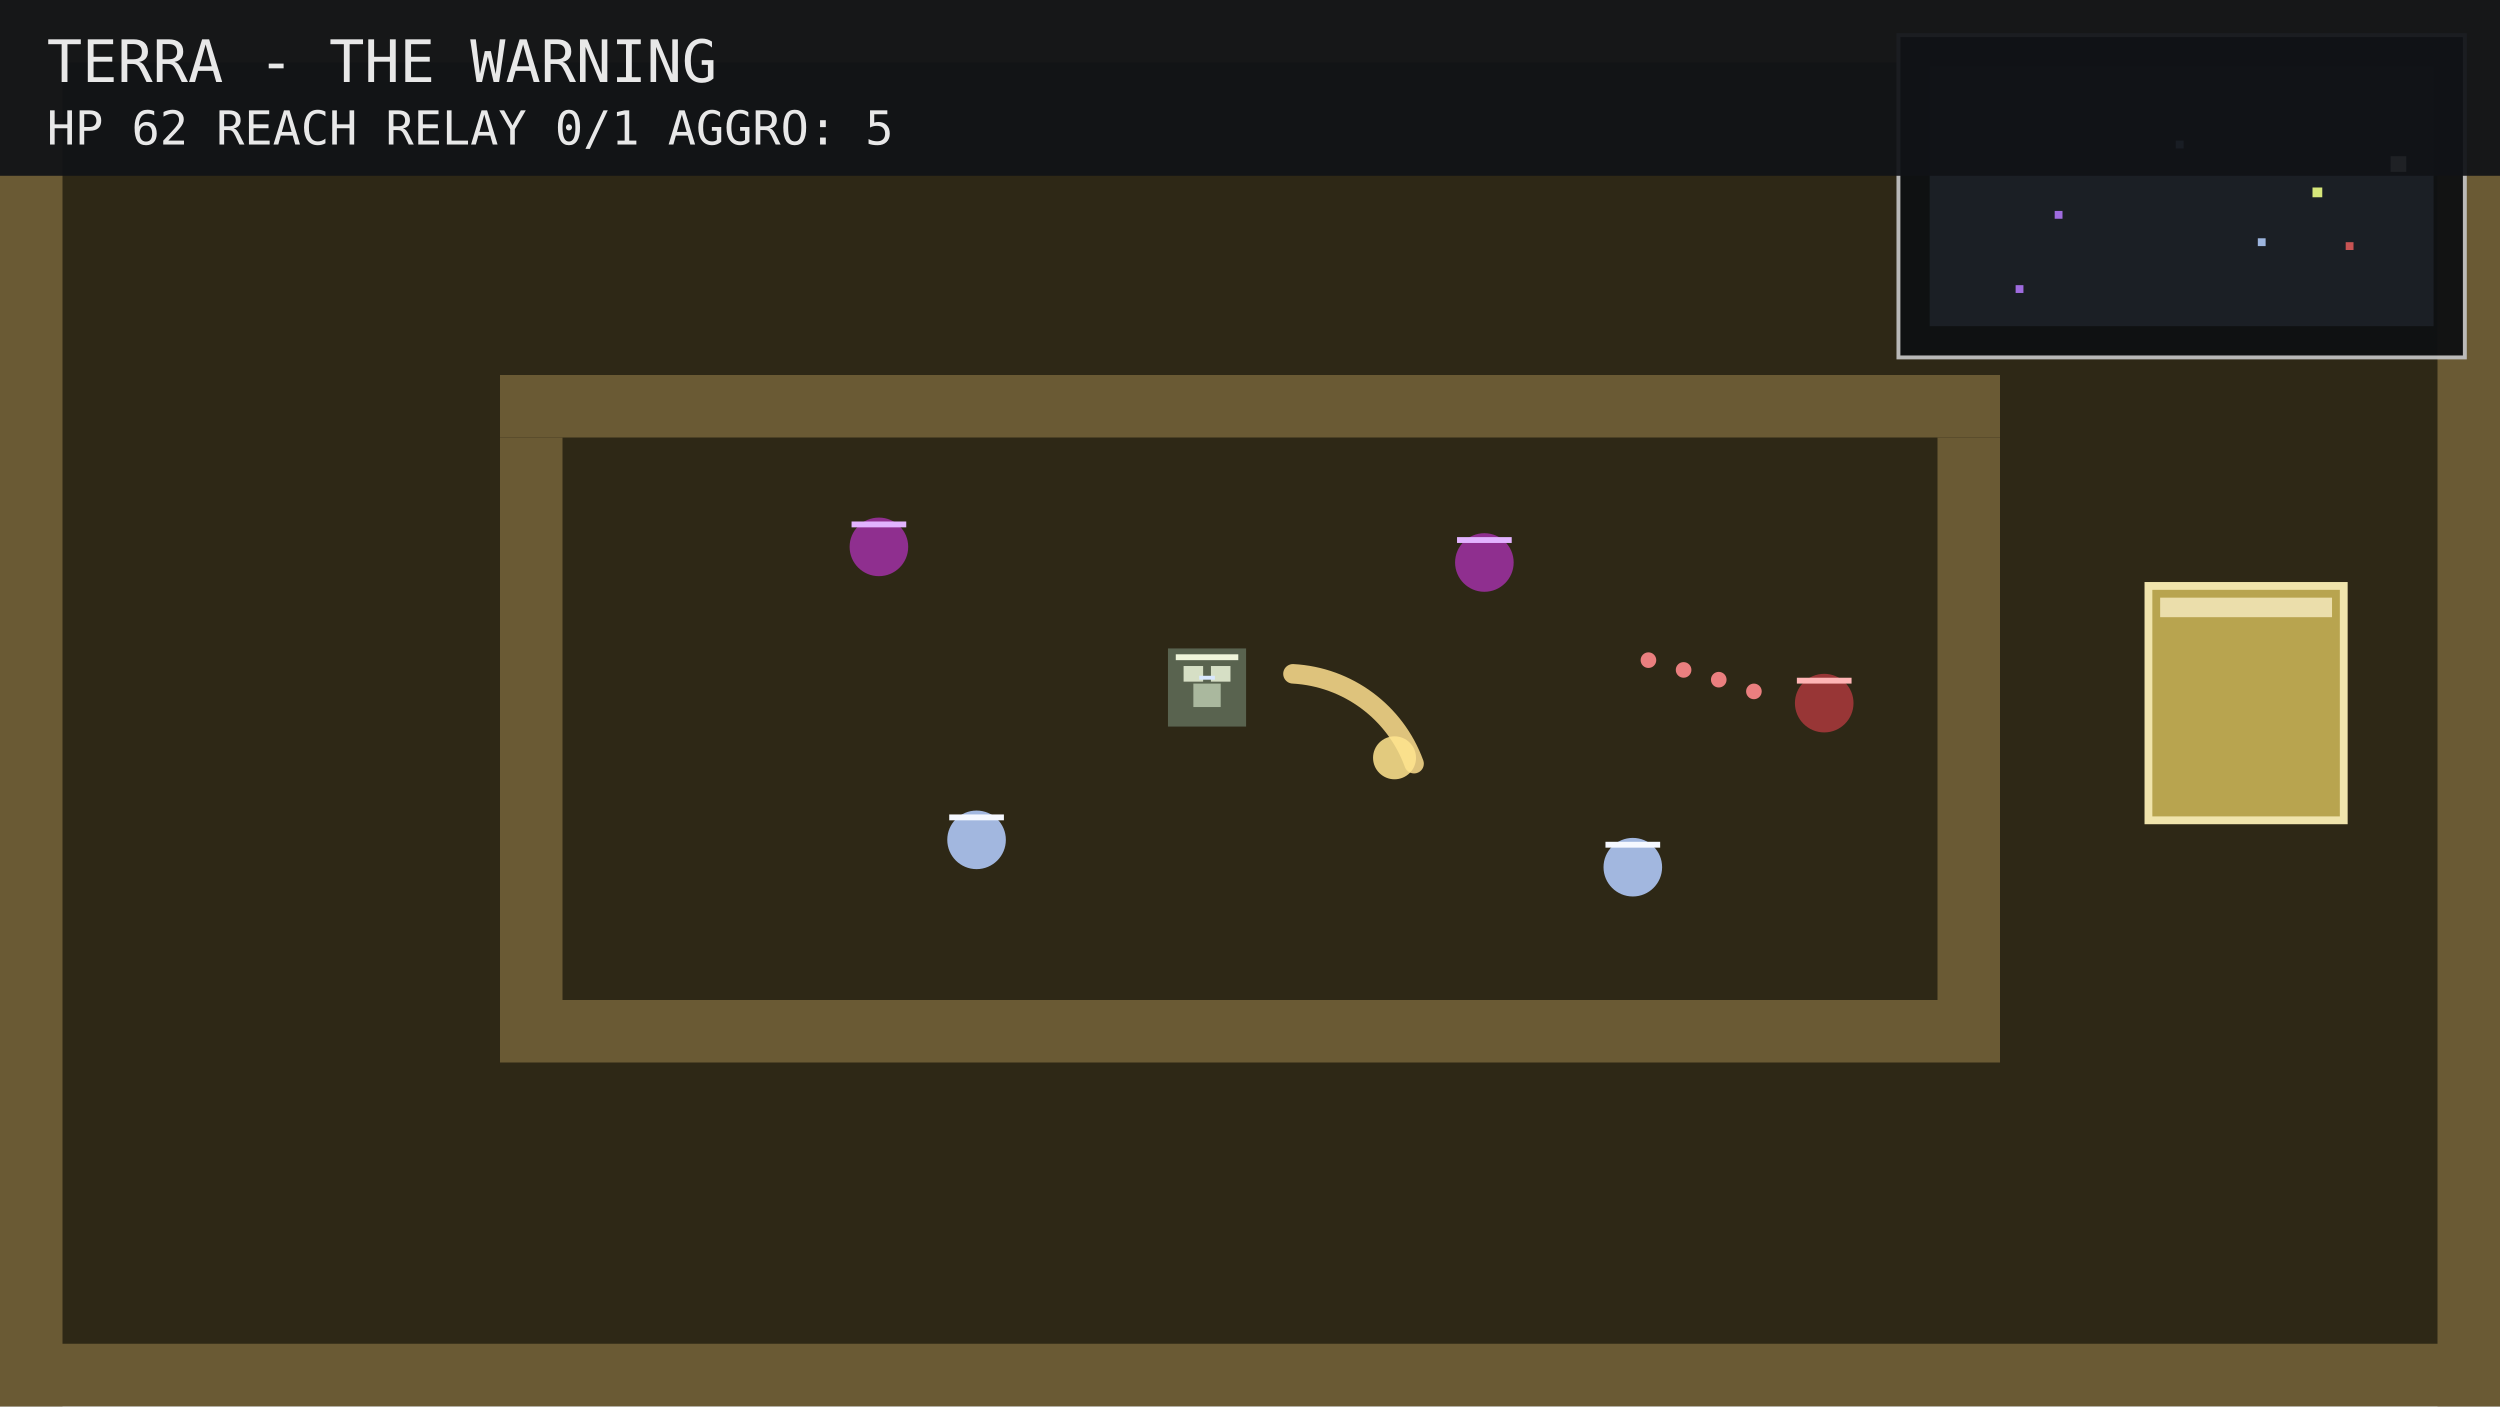
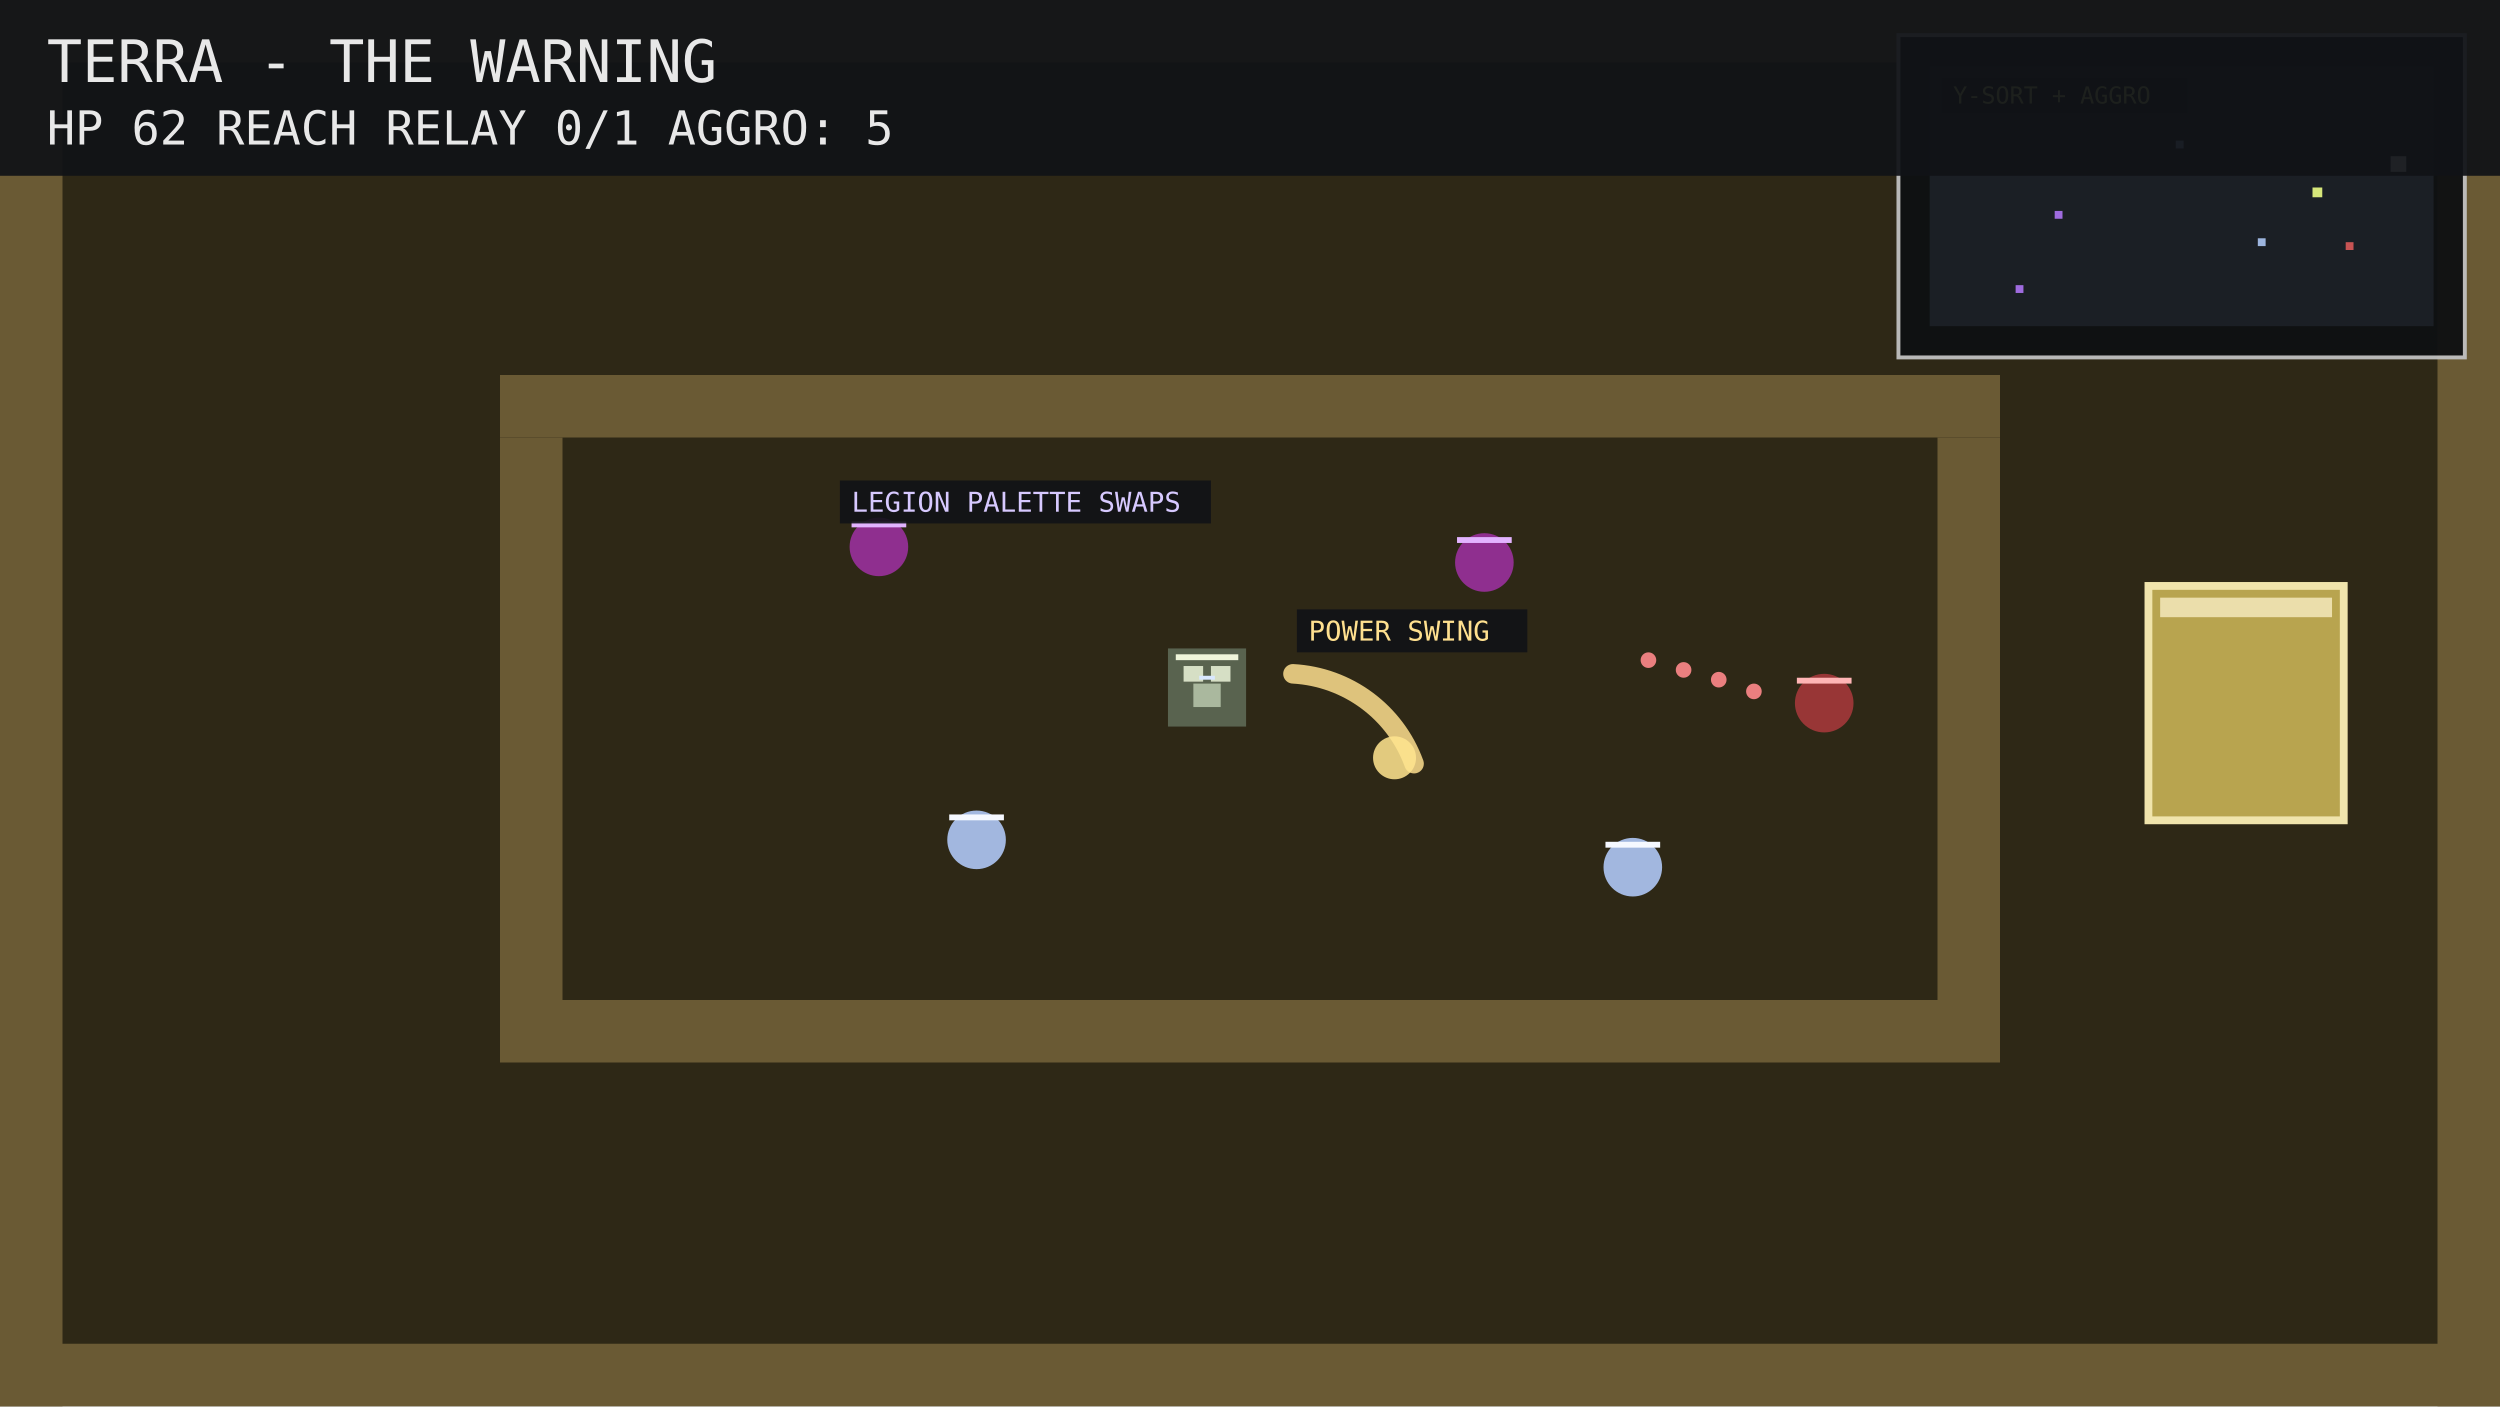
<svg xmlns="http://www.w3.org/2000/svg" width="1280" height="720" viewBox="0 0 1280 720">
  <rect width="1280" height="720" fill="#2e2816" />
  <g fill="#6a5a34">
    <rect x="0" y="0" width="1280" height="32" />
    <rect x="0" y="688" width="1280" height="32" />
    <rect x="0" y="0" width="32" height="720" />
    <rect x="1248" y="0" width="32" height="720" />
    <rect x="256" y="192" width="768" height="32" />
    <rect x="256" y="512" width="768" height="32" />
    <rect x="256" y="224" width="32" height="288" />
    <rect x="992" y="224" width="32" height="288" />
  </g>
  <rect x="1100" y="300" width="100" height="120" fill="#b8a44f" stroke="#f0e4ac" stroke-width="4" />
  <rect x="1106" y="306" width="88" height="10" fill="#fff4ce" opacity="0.72" />
  <g transform="translate(618,352)">
    <rect x="-20" y="-20" width="40" height="40" fill="#59634f" />
    <rect x="-16" y="-17" width="32" height="3" fill="#eff5da" />
    <rect x="-12" y="-11" width="10" height="8" fill="#d6dfc5" />
    <rect x="2" y="-11" width="10" height="8" fill="#d6dfc5" />
    <rect x="-7" y="-2" width="14" height="12" fill="#aab89e" />
    <rect x="-4" y="-6" width="8" height="2" fill="#d9e8ff" />
  </g>
  <path d="M662 345 A70 70 0 0 1 724 391" fill="none" stroke="#ffe08f" stroke-width="10" stroke-linecap="round" opacity="0.84" />
  <circle cx="714" cy="388" r="11" fill="#ffe48f" opacity="0.86" />
+   <rect x="664" y="312" width="118" height="22" fill="#101216" opacity="0.9" />
+   <text x="670" y="328" fill="#ffe08f" style="font-size:14px;font-family:monospace;">POWER SWING</text>
  <g>
    <circle cx="450" cy="280" r="15" fill="#8f2f8f" />
    <rect x="436" y="267" width="28" height="3" fill="#e2b3ff" />
    <circle cx="500" cy="430" r="15" fill="#a2b7df" />
    <rect x="486" y="417" width="28" height="3" fill="#f5f8ff" />
    <circle cx="760" cy="288" r="15" fill="#8f2f8f" />
    <rect x="746" y="275" width="28" height="3" fill="#e2b3ff" />
    <circle cx="836" cy="444" r="15" fill="#a2b7df" />
    <rect x="822" y="431" width="28" height="3" fill="#f5f8ff" />
    <circle cx="934" cy="360" r="15" fill="#983636" />
    <rect x="920" y="347" width="28" height="3" fill="#ffb5b5" />
  </g>
+   <rect x="430" y="246" width="190" height="22" fill="#101216" opacity="0.9" />
+   <text x="436" y="262" fill="#d7c9ff" style="font-size:14px;font-family:monospace;">LEGION PALETTE SWAPS</text>
  <g fill="#ea7f7f">
    <circle cx="898" cy="354" r="4" />
    <circle cx="880" cy="348" r="4" />
    <circle cx="862" cy="343" r="4" />
    <circle cx="844" cy="338" r="4" />
  </g>
  <rect x="972" y="18" width="290" height="165" fill="#0e1012" stroke="#bfbfbf" stroke-width="2" opacity="0.95" />
  <rect x="988" y="34" width="258" height="133" fill="#1b1f25" />
+   <rect x="994" y="40" width="126" height="18" fill="#0e1012" opacity="0.95" />
+   <text x="1000" y="53" fill="#d6e67a" style="font-size:12px;font-family:monospace;">Y-SORT + AGGRO</text>
  <rect x="1224" y="80" width="8" height="8" fill="#f0f0f0" />
  <rect x="1052" y="108" width="4" height="4" fill="#9f6bdf" />
  <rect x="1114" y="72" width="4" height="4" fill="#9db5df" />
  <rect x="1201" y="124" width="4" height="4" fill="#c75353" />
  <rect x="1156" y="122" width="4" height="4" fill="#9db5df" />
  <rect x="1032" y="146" width="4" height="4" fill="#9f6bdf" />
  <rect x="1184" y="96" width="5" height="5" fill="#d6e67a" />
  <rect x="0" y="0" width="1280" height="90" fill="#101216" opacity="0.93" />
  <text x="24" y="42" fill="#e8e8e8" style="font-size:30px;font-family:monospace;">TERRA - THE WARNING</text>
  <text x="24" y="74" fill="#e8e8e8" style="font-size:24px;font-family:monospace;">HP 62       REACH RELAY 0/1   AGGRO: 5</text>
</svg>
